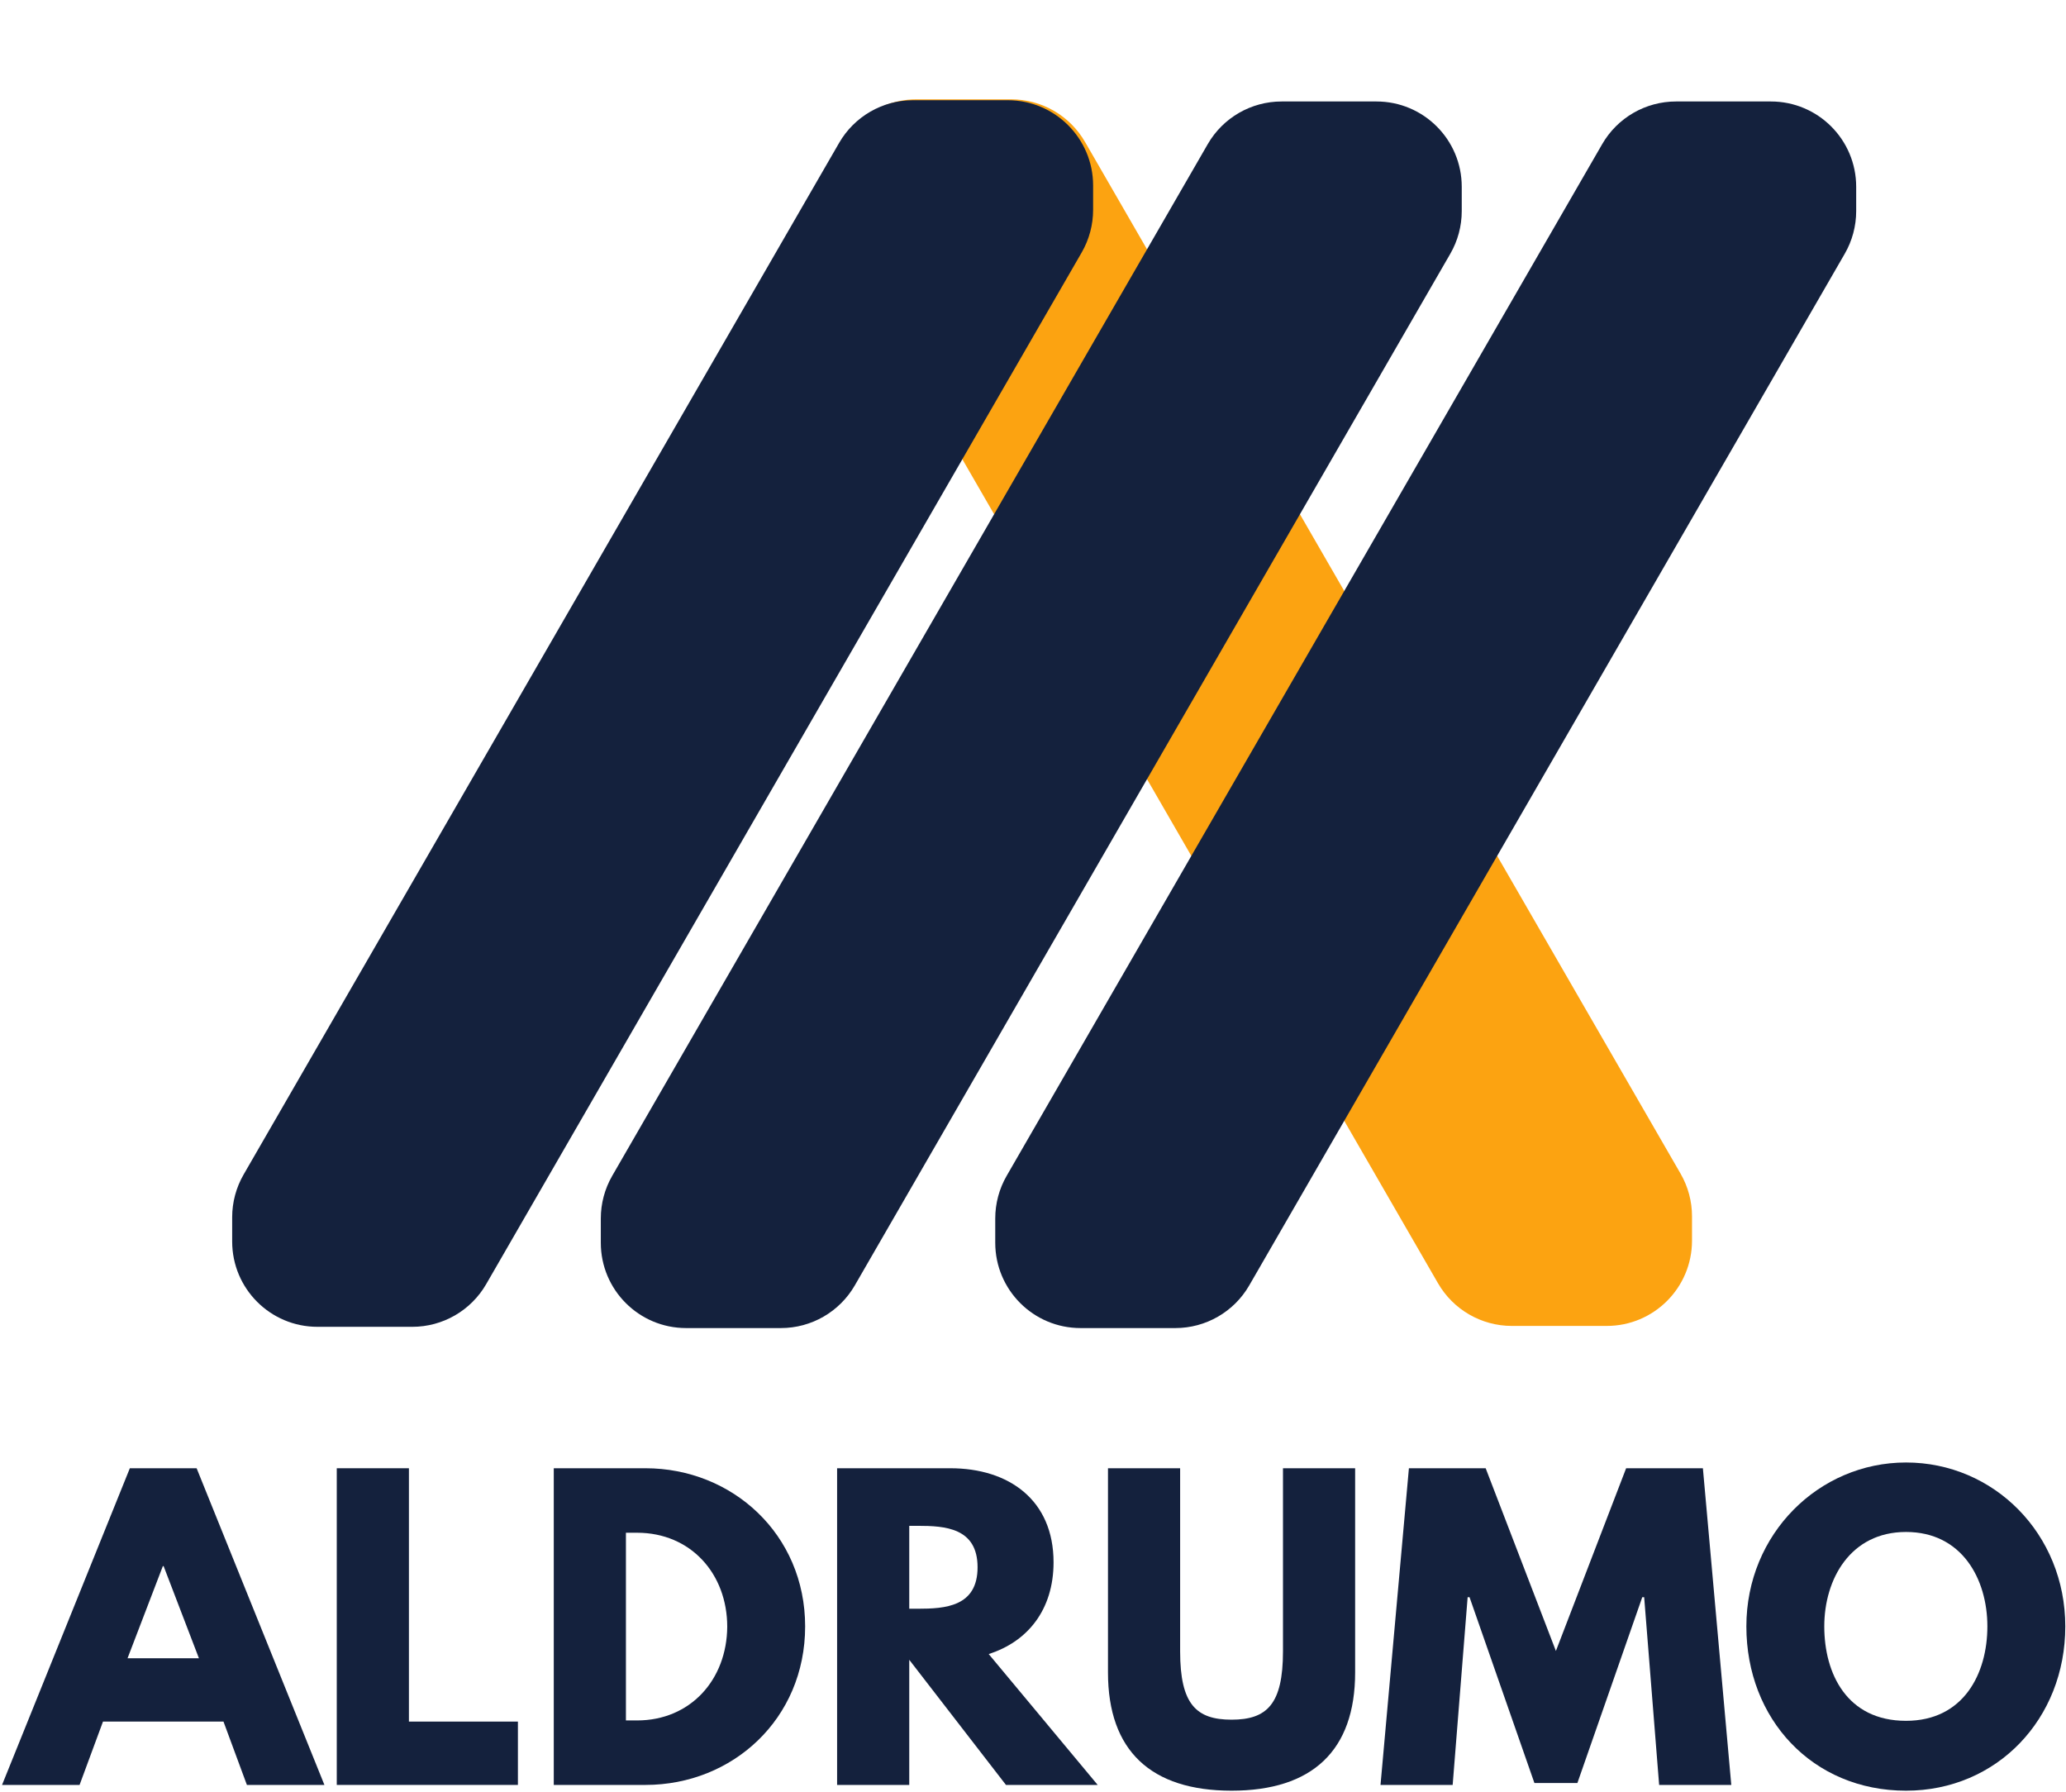
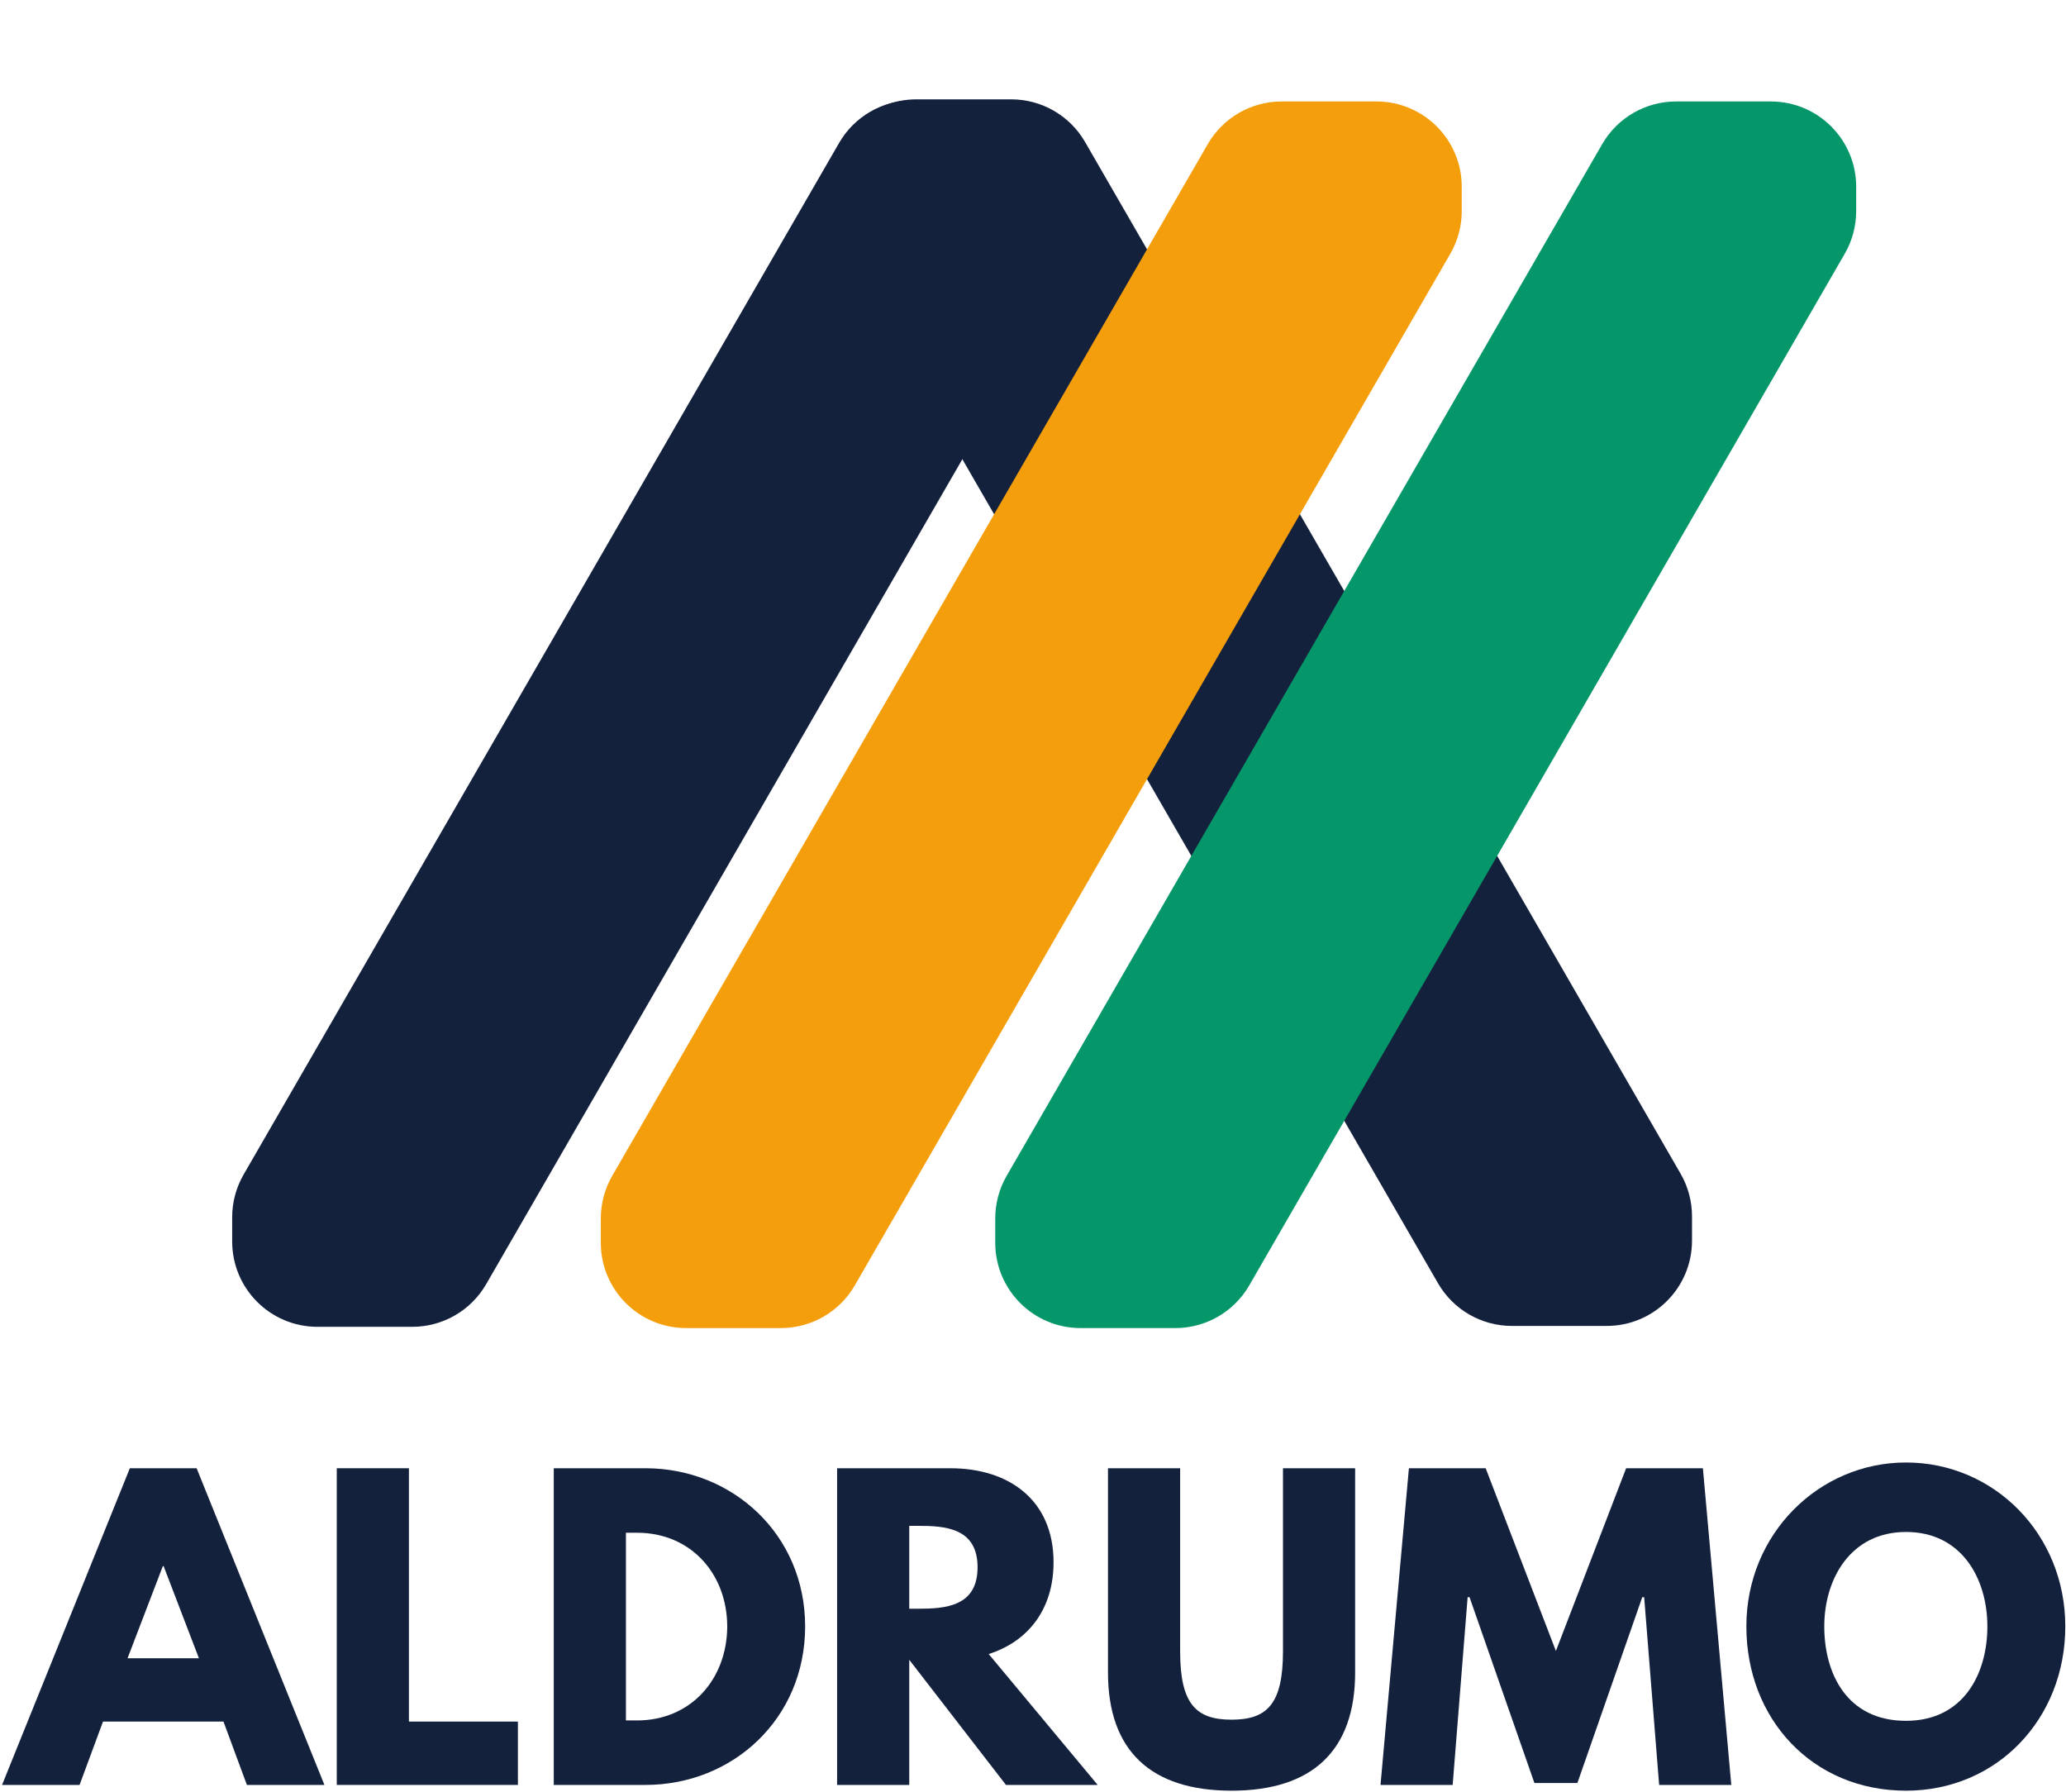
<svg xmlns="http://www.w3.org/2000/svg" width="969" height="840" viewBox="0 0 969 840" fill="none">
  <path d="M92.22 688.5H60.9L0.96 837H37.32L48.3 807.3H104.82L115.8 837H152.16L92.22 688.5ZM93.3 777.6H59.82L76.38 734.4H76.74L93.3 777.6Z" fill="#14213D" />
  <path d="M191.792 688.5H157.952V837H242.912V807.3H191.792V688.5Z" fill="#14213D" />
  <path d="M259.73 688.5V837H302.75C343.61 837 377.63 806.04 377.63 762.66C377.63 719.46 343.43 688.5 302.75 688.5H259.73ZM293.57 806.76V718.74H298.79C323.99 718.74 341.09 738 341.09 762.84C340.91 787.68 323.81 806.76 298.79 806.76H293.57Z" fill="#14213D" />
  <path d="M392.62 688.5V837H426.46V778.32L471.82 837H514.84L463.72 775.62C481.9 769.86 494.14 754.92 494.14 732.6C494.14 703.44 473.26 688.5 445.72 688.5H392.62ZM426.46 754.38V715.5H430.42C443.2 715.5 458.5 716.4 458.5 734.94C458.5 753.48 443.2 754.38 430.42 754.38H426.46Z" fill="#14213D" />
  <path d="M635.588 688.5H601.748V774.36C601.748 799.2 594.188 806.4 577.628 806.4C561.068 806.4 553.508 799.2 553.508 774.36V688.5H519.668V784.26C519.668 820.98 539.828 839.7 577.628 839.7C615.428 839.7 635.588 820.98 635.588 784.26V688.5Z" fill="#14213D" />
  <path d="M778.173 837H812.013L798.693 688.5H762.693L729.753 774.18L696.813 688.5H660.813L647.493 837H681.333L688.353 748.98H689.253L719.673 836.1H739.833L770.253 748.98H771.153L778.173 837Z" fill="#14213D" />
  <path d="M819.085 762.66C819.085 806.04 850.045 839.7 893.965 839.7C936.625 839.7 968.665 806.04 968.665 762.66C968.665 719.28 935.185 685.8 893.965 685.8C853.105 685.8 819.085 719.28 819.085 762.66ZM855.625 762.66C855.625 740.52 867.865 718.38 893.965 718.38C920.245 718.38 932.125 740.52 932.125 762.66C932.125 784.8 920.965 806.94 893.965 806.94C866.245 806.94 855.625 784.8 855.625 762.66Z" fill="#14213D" />
-   <path d="M389.791 97.978C389.791 105 391.639 111.898 395.15 117.978L674.464 601.764C681.609 614.14 694.814 621.764 709.105 621.764L753.592 621.764C775.684 621.764 793.592 603.856 793.592 581.764L793.592 570.37C793.592 563.348 791.744 556.451 788.233 550.37L508.919 66.584C501.774 54.208 488.569 46.584 474.278 46.584L429.791 46.584C407.7 46.584 389.791 64.493 389.791 86.584L389.791 97.978Z" fill="#FCA311" />
+   <path d="M389.791 97.978C389.791 105 391.639 111.898 395.15 117.978L674.464 601.764C681.609 614.14 694.814 621.764 709.105 621.764L753.592 621.764C775.684 621.764 793.592 603.856 793.592 581.764L793.592 570.37C793.592 563.348 791.744 556.451 788.233 550.37L508.919 66.584C501.774 54.208 488.569 46.584 474.278 46.584L429.791 46.584C407.7 46.584 389.791 64.493 389.791 86.584L389.791 97.978Z" fill="#14213D" />
  <path d="M108.895 570.786C108.895 563.764 110.744 556.867 114.254 550.786L393.568 67C400.713 54.624 413.919 47 428.209 47L472.697 47C494.788 47 512.697 64.909 512.697 87L512.697 98.394C512.697 105.416 510.848 112.313 507.338 118.394L228.024 602.18C220.878 614.556 207.673 622.18 193.383 622.18L148.895 622.18C126.804 622.18 108.895 604.271 108.895 582.18L108.895 570.786Z" fill="#14213D" />
-   <path d="M281.791 571.37C281.791 564.348 283.639 557.451 287.15 551.37L566.464 67.584C573.609 55.208 586.814 47.584 601.105 47.584L645.592 47.584C667.684 47.584 685.592 65.493 685.592 87.584L685.592 98.978C685.592 106 683.744 112.898 680.233 118.978L400.919 602.764C393.774 615.14 380.569 622.764 366.278 622.764L321.791 622.764C299.7 622.764 281.791 604.856 281.791 582.764L281.791 571.37Z" fill="#14213D" />
-   <path d="M466.791 571.37C466.791 564.348 468.639 557.451 472.15 551.37L751.464 67.584C758.609 55.208 771.814 47.584 786.105 47.584L830.592 47.584C852.684 47.584 870.592 65.493 870.592 87.584L870.592 98.978C870.592 106 868.744 112.898 865.233 118.978L585.919 602.764C578.774 615.14 565.569 622.764 551.278 622.764L506.791 622.764C484.7 622.764 466.791 604.856 466.791 582.764L466.791 571.37Z" fill="#14213D" />
+   <path d="M281.791 571.37C281.791 564.348 283.639 557.451 287.15 551.37L566.464 67.584C573.609 55.208 586.814 47.584 601.105 47.584L645.592 47.584C667.684 47.584 685.592 65.493 685.592 87.584L685.592 98.978C685.592 106 683.744 112.898 680.233 118.978L400.919 602.764C393.774 615.14 380.569 622.764 366.278 622.764L321.791 622.764C299.7 622.764 281.791 604.856 281.791 582.764L281.791 571.37Z" fill="#F59E0B" />
+   <path d="M466.791 571.37C466.791 564.348 468.639 557.451 472.15 551.37L751.464 67.584C758.609 55.208 771.814 47.584 786.105 47.584L830.592 47.584C852.684 47.584 870.592 65.493 870.592 87.584L870.592 98.978C870.592 106 868.744 112.898 865.233 118.978L585.919 602.764C578.774 615.14 565.569 622.764 551.278 622.764L506.791 622.764C484.7 622.764 466.791 604.856 466.791 582.764L466.791 571.37Z" fill="#059669" />
</svg>
